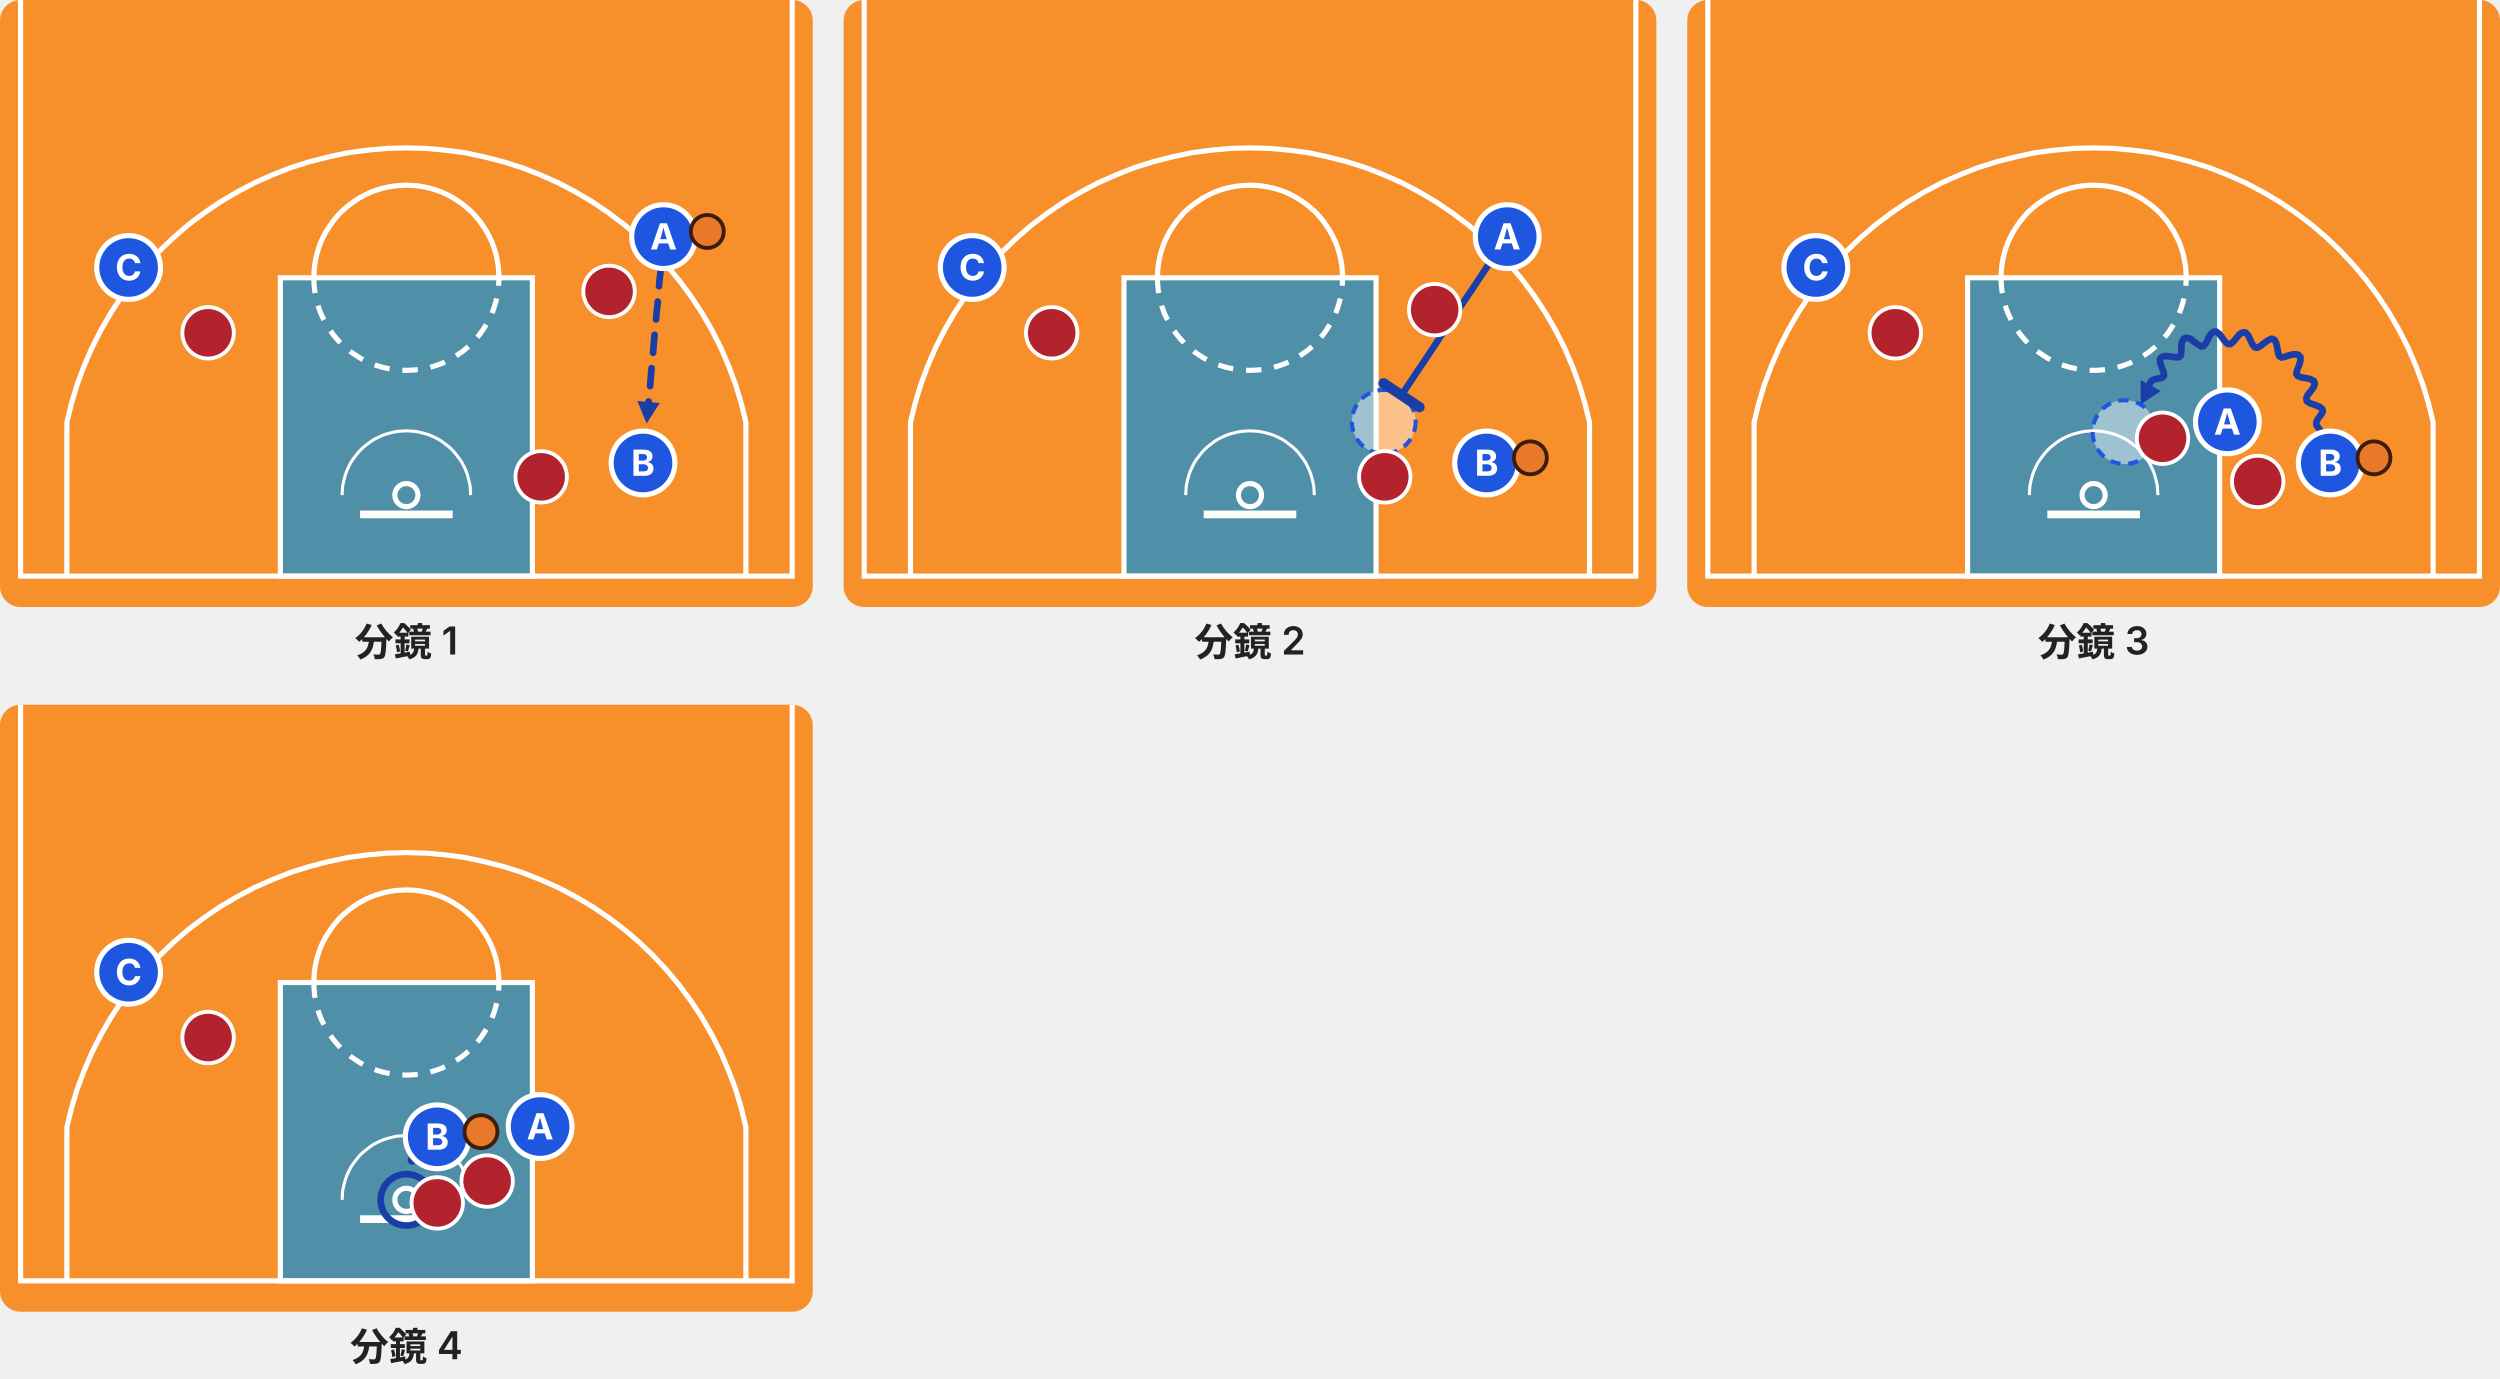
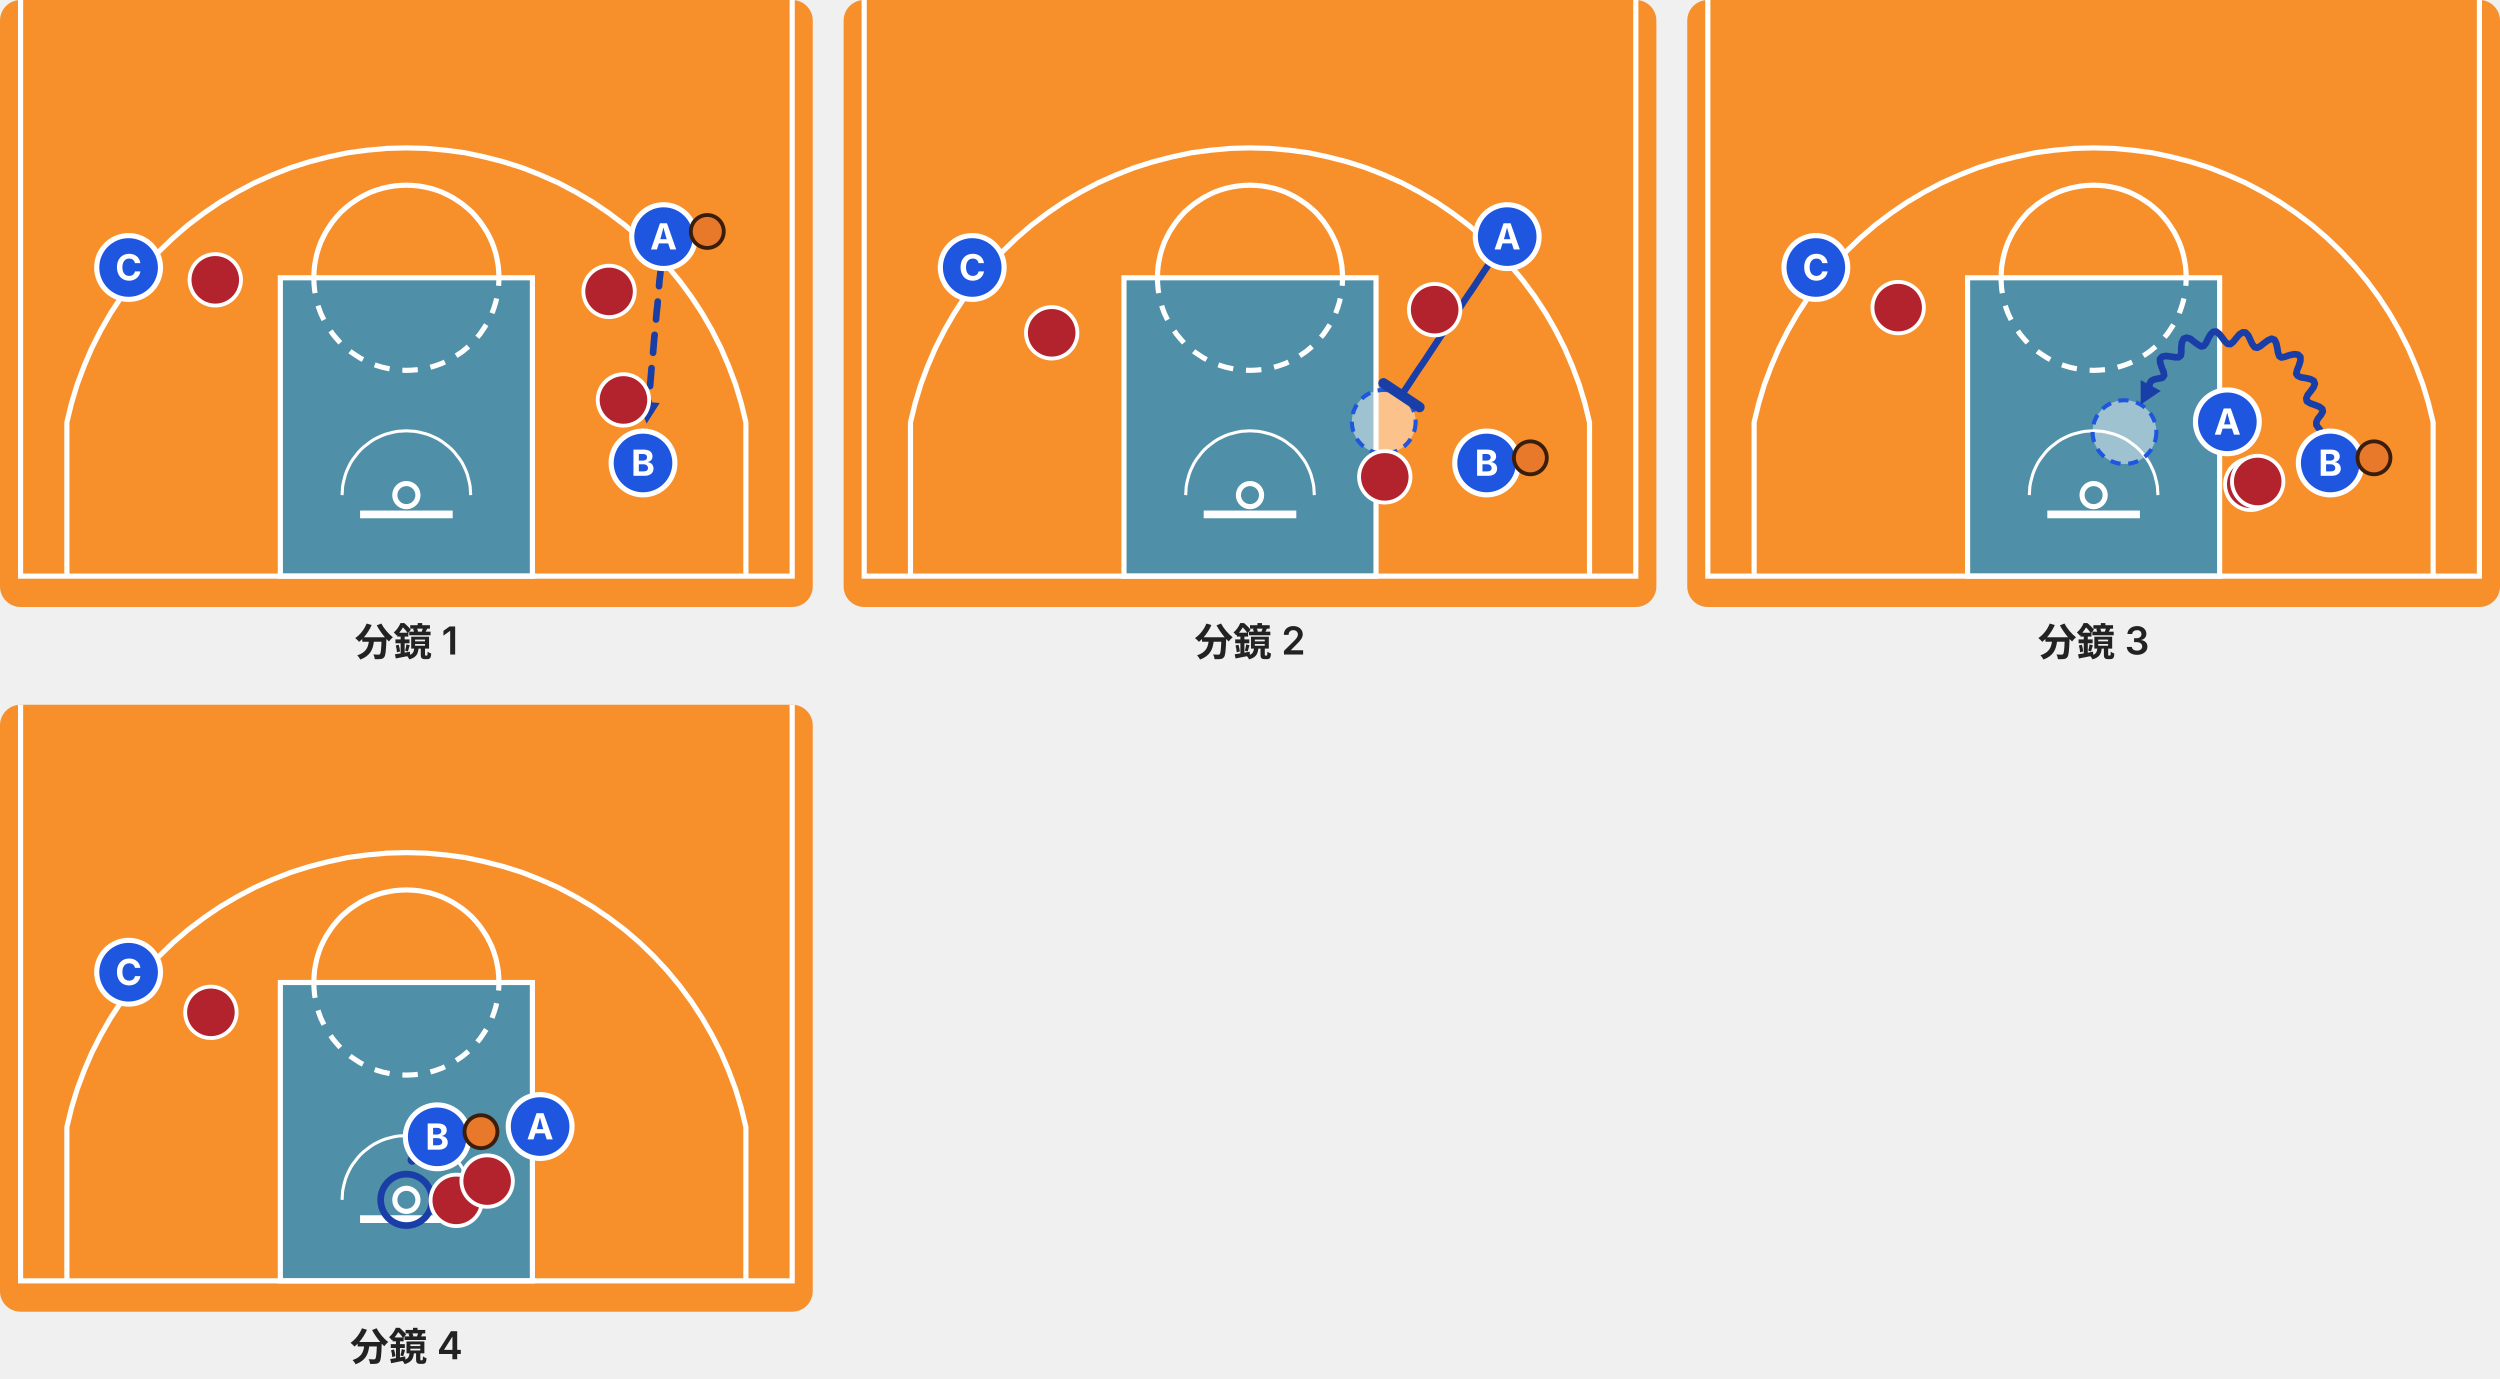
<svg xmlns="http://www.w3.org/2000/svg" viewBox="0 0 972.0 536.0" width="972.0" height="536.0" font-family="-apple-system, 'PingFang TC', 'Noto Sans TC', sans-serif">
  <g transform="translate(0,0)">
    <rect width="316.0" height="236.0" rx="8" fill="#f7902b" />
    <rect x="109.0" y="108.0" width="98.0" height="116.0" fill="#4f8fa8" stroke="#ffffff" stroke-width="2" />
    <polyline points="8.0,0.0 8.0,224.0 308.0,224.0 308.0,0.0" fill="none" stroke="#ffffff" stroke-width="2" />
    <polyline points="194.0,108.0 193.9,105.6 193.7,103.3 193.3,101.0 192.8,98.7 192.1,96.4 191.3,94.2 190.3,92.1 189.2,90.0 187.9,88.0 186.6,86.1 185.1,84.3 183.5,82.5 181.7,80.9 179.9,79.4 178.0,78.1 176.0,76.8 173.9,75.7 171.8,74.7 169.6,73.9 167.3,73.2 165.0,72.7 162.7,72.3 160.4,72.1 158.0,72.0 155.6,72.1 153.3,72.3 151.0,72.7 148.7,73.2 146.4,73.9 144.2,74.7 142.1,75.7 140.0,76.8 138.0,78.1 136.1,79.4 134.3,80.9 132.5,82.5 130.9,84.3 129.4,86.1 128.1,88.0 126.8,90.0 125.7,92.1 124.7,94.2 123.9,96.4 123.2,98.7 122.7,101.0 122.3,103.3 122.1,105.6 122.0,108.0" fill="none" stroke="#ffffff" stroke-width="2" />
    <polyline points="122.0,108.0 122.1,110.4 122.3,112.7 122.7,115.0 123.2,117.3 123.9,119.6 124.7,121.8 125.7,123.9 126.8,126.0 128.1,128.0 129.4,129.9 130.9,131.7 132.5,133.5 134.3,135.1 136.1,136.6 138.0,137.9 140.0,139.2 142.1,140.3 144.2,141.3 146.4,142.1 148.7,142.8 151.0,143.3 153.3,143.7 155.6,143.9 158.0,144.0 160.4,143.9 162.7,143.7 165.0,143.3 167.3,142.8 169.6,142.1 171.8,141.3 173.9,140.3 176.0,139.2 178.0,137.9 179.9,136.6 181.7,135.1 183.5,133.5 185.1,131.7 186.6,129.9 187.9,128.0 189.2,126.0 190.3,123.9 191.3,121.8 192.1,119.6 192.8,117.3 193.3,115.0 193.7,112.7 193.9,110.4 194.0,108.0" fill="none" stroke="#ffffff" stroke-width="2" stroke-dasharray="6 5" />
    <polyline points="290.0,224.0 290.0,164.2 288.2,156.8 286.0,149.5 283.3,142.3 280.3,135.3 276.8,128.4 273.0,121.8 268.8,115.4 264.3,109.3 259.4,103.4 254.2,97.8 248.7,92.5 242.9,87.5 236.8,82.9 230.5,78.6 223.9,74.7 217.1,71.1 210.1,68.0 203.0,65.2 195.7,62.9 188.3,61.0 180.8,59.4 173.3,58.4 165.6,57.7 158.0,57.5 150.4,57.7 142.7,58.4 135.2,59.4 127.7,61.0 120.3,62.9 113.0,65.2 105.9,68.0 98.9,71.1 92.1,74.7 85.5,78.6 79.2,82.9 73.1,87.5 67.3,92.5 61.8,97.8 56.6,103.4 51.7,109.3 47.2,115.4 43.0,121.8 39.2,128.4 35.7,135.3 32.7,142.3 30.0,149.5 27.8,156.8 26.0,164.2 26.0,224.0" fill="none" stroke="#ffffff" stroke-width="2" />
    <polyline points="183.0,192.5 182.9,190.9 182.8,189.2 182.5,187.6 182.1,186.0 181.7,184.5 181.1,182.9 180.4,181.4 179.7,180.0 178.8,178.6 177.8,177.3 176.8,176.0 175.7,174.8 174.5,173.7 173.2,172.7 171.9,171.7 170.5,170.8 169.1,170.1 167.6,169.4 166.0,168.8 164.5,168.4 162.9,168.0 161.3,167.7 159.6,167.6 158.0,167.5 156.4,167.6 154.7,167.7 153.1,168.0 151.5,168.4 150.0,168.8 148.4,169.4 146.9,170.1 145.5,170.8 144.1,171.7 142.8,172.7 141.5,173.7 140.3,174.8 139.2,176.0 138.2,177.3 137.2,178.6 136.3,180.0 135.6,181.4 134.9,182.9 134.3,184.5 133.9,186.0 133.5,187.6 133.2,189.2 133.1,190.9 133.0,192.5" fill="none" stroke="#ffffff" stroke-width="1.2" />
    <line x1="140.0" y1="200.0" x2="176.0" y2="200.0" stroke="#ffffff" stroke-width="3" />
    <circle cx="158.0" cy="192.5" r="4.5" fill="none" stroke="#ffffff" stroke-width="2" />
    <polyline points="256.9,104.3 256.7,106.7 256.4,109.1 256.2,111.6 256.0,114.0 255.8,116.4 255.6,118.9 255.3,121.3 255.1,123.8 254.9,126.2 254.7,128.7 254.4,131.1 254.2,133.6 254.0,136.0 253.8,138.4 253.6,140.9 253.3,143.3 253.1,145.8 252.9,148.2 252.7,150.7 252.4,153.1 252.2,155.6 252.0,157.9" fill="none" stroke="#1a3ea8" stroke-width="2.6" stroke-linecap="round" stroke-linejoin="round" stroke-dasharray="7 6" />
    <polygon points="251.4,164.7 256.5,156.7 247.8,155.9" fill="#1a3ea8" />
    <circle cx="236.8" cy="113.3" r="10.0" fill="#b3232d" stroke="#fff" stroke-width="1.5" />
-     <circle cx="210.4" cy="185.4" r="10.0" fill="#b3232d" stroke="#fff" stroke-width="1.5" />
-     <circle cx="80.9" cy="129.4" r="10.0" fill="#b3232d" stroke="#fff" stroke-width="1.5" />
+     <circle cx="242.4" cy="155.5" r="10.0" fill="#b3232d" stroke="#fff" stroke-width="1.5" />
+     <circle cx="83.7" cy="108.8" r="10.0" fill="#b3232d" stroke="#fff" stroke-width="1.5" />
    <circle cx="258.0" cy="92.0" r="12.4" fill="#1f56e0" stroke="#fff" stroke-width="2" />
    <text x="258.0" y="97.0" font-size="14" font-weight="700" fill="#fff" text-anchor="middle">A</text>
    <circle cx="250.0" cy="180.0" r="12.4" fill="#1f56e0" stroke="#fff" stroke-width="2" />
    <text x="250.0" y="185.0" font-size="14" font-weight="700" fill="#fff" text-anchor="middle">B</text>
    <circle cx="50.0" cy="104.0" r="12.4" fill="#1f56e0" stroke="#fff" stroke-width="2" />
    <text x="50.0" y="109.0" font-size="14" font-weight="700" fill="#fff" text-anchor="middle">C</text>
    <circle cx="275.0" cy="90.0" r="6.4" fill="#e8782a" stroke="#3b1d0b" stroke-width="1.5" />
    <text x="158.0" y="255.0" font-size="15" font-weight="600" fill="#222" text-anchor="middle">分鏡 1</text>
  </g>
  <g transform="translate(328,0)">
    <rect width="316.0" height="236.0" rx="8" fill="#f7902b" />
    <rect x="109.0" y="108.0" width="98.0" height="116.0" fill="#4f8fa8" stroke="#ffffff" stroke-width="2" />
    <polyline points="8.0,0.0 8.0,224.0 308.0,224.0 308.0,0.0" fill="none" stroke="#ffffff" stroke-width="2" />
    <polyline points="194.0,108.0 193.9,105.6 193.7,103.3 193.3,101.0 192.8,98.7 192.1,96.4 191.3,94.2 190.3,92.1 189.2,90.0 187.9,88.0 186.6,86.1 185.1,84.3 183.5,82.5 181.7,80.9 179.9,79.4 178.0,78.1 176.0,76.8 173.9,75.7 171.8,74.7 169.6,73.9 167.3,73.2 165.0,72.7 162.7,72.3 160.4,72.1 158.0,72.0 155.6,72.1 153.3,72.3 151.0,72.7 148.7,73.2 146.4,73.9 144.2,74.7 142.1,75.7 140.0,76.8 138.0,78.1 136.1,79.4 134.3,80.9 132.5,82.5 130.9,84.3 129.4,86.1 128.1,88.0 126.8,90.0 125.7,92.1 124.7,94.2 123.9,96.4 123.2,98.7 122.7,101.0 122.3,103.3 122.1,105.6 122.0,108.0" fill="none" stroke="#ffffff" stroke-width="2" />
    <polyline points="122.0,108.0 122.1,110.4 122.3,112.7 122.7,115.0 123.2,117.3 123.9,119.6 124.7,121.8 125.7,123.9 126.8,126.0 128.1,128.0 129.4,129.9 130.9,131.7 132.5,133.5 134.3,135.1 136.1,136.6 138.0,137.9 140.0,139.2 142.1,140.3 144.2,141.3 146.4,142.1 148.7,142.8 151.0,143.3 153.3,143.7 155.6,143.9 158.0,144.0 160.4,143.9 162.7,143.7 165.0,143.3 167.3,142.8 169.6,142.1 171.8,141.3 173.9,140.3 176.0,139.2 178.0,137.9 179.9,136.6 181.7,135.1 183.5,133.5 185.1,131.7 186.6,129.9 187.9,128.0 189.2,126.0 190.3,123.9 191.3,121.8 192.1,119.6 192.8,117.3 193.3,115.0 193.7,112.7 193.9,110.4 194.0,108.0" fill="none" stroke="#ffffff" stroke-width="2" stroke-dasharray="6 5" />
    <polyline points="290.0,224.0 290.0,164.2 288.2,156.8 286.0,149.5 283.3,142.3 280.3,135.3 276.8,128.4 273.0,121.8 268.8,115.4 264.3,109.3 259.4,103.4 254.2,97.8 248.7,92.5 242.9,87.5 236.8,82.9 230.5,78.6 223.9,74.7 217.1,71.1 210.1,68.0 203.0,65.2 195.7,62.9 188.3,61.0 180.8,59.4 173.3,58.4 165.6,57.7 158.0,57.5 150.4,57.7 142.7,58.4 135.2,59.4 127.7,61.0 120.3,62.9 113.0,65.2 105.9,68.0 98.9,71.1 92.1,74.7 85.5,78.6 79.2,82.9 73.1,87.5 67.3,92.5 61.8,97.8 56.6,103.4 51.7,109.3 47.2,115.4 43.0,121.8 39.2,128.4 35.7,135.3 32.7,142.3 30.0,149.5 27.8,156.8 26.0,164.2 26.0,224.0" fill="none" stroke="#ffffff" stroke-width="2" />
    <polyline points="183.0,192.5 182.9,190.9 182.8,189.2 182.5,187.6 182.1,186.0 181.7,184.5 181.1,182.9 180.4,181.4 179.7,180.0 178.8,178.6 177.8,177.3 176.8,176.0 175.7,174.8 174.5,173.7 173.2,172.7 171.9,171.7 170.5,170.8 169.1,170.1 167.6,169.4 166.0,168.8 164.5,168.4 162.9,168.0 161.3,167.7 159.6,167.6 158.0,167.5 156.4,167.6 154.7,167.7 153.1,168.0 151.5,168.4 150.0,168.8 148.4,169.4 146.9,170.1 145.5,170.8 144.1,171.7 142.8,172.7 141.5,173.7 140.3,174.8 139.2,176.0 138.2,177.3 137.2,178.6 136.3,180.0 135.6,181.4 134.9,182.9 134.3,184.5 133.9,186.0 133.5,187.6 133.2,189.2 133.1,190.9 133.0,192.5" fill="none" stroke="#ffffff" stroke-width="1.2" />
    <line x1="140.0" y1="200.0" x2="176.0" y2="200.0" stroke="#ffffff" stroke-width="3" />
    <circle cx="158.0" cy="192.5" r="4.5" fill="none" stroke="#ffffff" stroke-width="2" />
    <circle cx="210.0" cy="164.0" r="12.4" fill="#ffffff" fill-opacity="0.45" stroke="#1f56e0" stroke-width="1.6" stroke-dasharray="4 3" />
    <polyline points="251.1,102.3 249.8,104.3 248.4,106.4 247.0,108.5 245.7,110.5 244.3,112.6 242.9,114.6 241.5,116.7 240.2,118.7 238.8,120.8 237.4,122.9 236.1,124.9 234.7,127.0 233.3,129.0 231.9,131.1 230.6,133.1 229.2,135.2 227.8,137.3 226.5,139.3 225.1,141.4 223.7,143.4 222.3,145.5 221.0,147.5 219.6,149.6 218.2,151.7 216.9,153.7" fill="none" stroke="#1a3ea8" stroke-width="2.6" stroke-linecap="round" stroke-linejoin="round" />
    <line x1="223.9" y1="158.3" x2="209.9" y2="149.0" stroke="#1a3ea8" stroke-width="4" stroke-linecap="round" />
    <circle cx="229.8" cy="120.4" r="10.0" fill="#b3232d" stroke="#fff" stroke-width="1.5" />
    <circle cx="210.4" cy="185.4" r="10.0" fill="#b3232d" stroke="#fff" stroke-width="1.5" />
    <circle cx="80.9" cy="129.4" r="10.0" fill="#b3232d" stroke="#fff" stroke-width="1.5" />
    <circle cx="258.0" cy="92.0" r="12.4" fill="#1f56e0" stroke="#fff" stroke-width="2" />
    <text x="258.0" y="97.0" font-size="14" font-weight="700" fill="#fff" text-anchor="middle">A</text>
    <circle cx="250.0" cy="180.0" r="12.4" fill="#1f56e0" stroke="#fff" stroke-width="2" />
    <text x="250.0" y="185.0" font-size="14" font-weight="700" fill="#fff" text-anchor="middle">B</text>
    <circle cx="50.0" cy="104.0" r="12.4" fill="#1f56e0" stroke="#fff" stroke-width="2" />
    <text x="50.0" y="109.0" font-size="14" font-weight="700" fill="#fff" text-anchor="middle">C</text>
    <circle cx="267.0" cy="178.0" r="6.4" fill="#e8782a" stroke="#3b1d0b" stroke-width="1.5" />
    <text x="158.0" y="255.0" font-size="15" font-weight="600" fill="#222" text-anchor="middle">分鏡 2</text>
  </g>
  <g transform="translate(656,0)">
    <rect width="316.0" height="236.0" rx="8" fill="#f7902b" />
    <rect x="109.0" y="108.0" width="98.0" height="116.0" fill="#4f8fa8" stroke="#ffffff" stroke-width="2" />
    <polyline points="8.0,0.0 8.0,224.0 308.0,224.0 308.0,0.0" fill="none" stroke="#ffffff" stroke-width="2" />
    <polyline points="194.0,108.0 193.9,105.6 193.7,103.3 193.3,101.0 192.8,98.7 192.1,96.4 191.3,94.2 190.3,92.1 189.2,90.0 187.9,88.0 186.6,86.1 185.1,84.3 183.5,82.5 181.7,80.9 179.9,79.4 178.0,78.1 176.0,76.8 173.9,75.7 171.8,74.7 169.6,73.9 167.3,73.2 165.0,72.7 162.7,72.3 160.4,72.1 158.0,72.0 155.6,72.1 153.3,72.3 151.0,72.7 148.7,73.2 146.4,73.9 144.2,74.7 142.1,75.7 140.0,76.8 138.0,78.1 136.1,79.4 134.3,80.9 132.5,82.5 130.9,84.3 129.4,86.1 128.1,88.0 126.8,90.0 125.7,92.1 124.7,94.2 123.9,96.4 123.2,98.7 122.7,101.0 122.3,103.3 122.1,105.6 122.0,108.0" fill="none" stroke="#ffffff" stroke-width="2" />
    <polyline points="122.0,108.0 122.1,110.4 122.3,112.7 122.7,115.0 123.2,117.3 123.9,119.6 124.7,121.8 125.7,123.9 126.8,126.0 128.1,128.0 129.4,129.9 130.9,131.7 132.5,133.5 134.3,135.1 136.1,136.6 138.0,137.9 140.0,139.2 142.1,140.3 144.2,141.3 146.4,142.1 148.7,142.8 151.0,143.3 153.3,143.7 155.6,143.9 158.0,144.0 160.4,143.9 162.7,143.7 165.0,143.3 167.3,142.8 169.6,142.1 171.8,141.3 173.9,140.3 176.0,139.2 178.0,137.9 179.9,136.6 181.7,135.1 183.5,133.5 185.1,131.7 186.6,129.9 187.9,128.0 189.2,126.0 190.3,123.9 191.3,121.8 192.1,119.6 192.8,117.3 193.3,115.0 193.7,112.7 193.9,110.4 194.0,108.0" fill="none" stroke="#ffffff" stroke-width="2" stroke-dasharray="6 5" />
    <polyline points="290.0,224.0 290.0,164.2 288.2,156.8 286.0,149.5 283.3,142.3 280.3,135.3 276.8,128.4 273.0,121.8 268.8,115.4 264.3,109.3 259.4,103.4 254.2,97.8 248.7,92.5 242.9,87.5 236.8,82.9 230.5,78.6 223.9,74.7 217.1,71.1 210.1,68.0 203.0,65.2 195.7,62.9 188.3,61.0 180.8,59.4 173.3,58.4 165.6,57.7 158.0,57.5 150.4,57.7 142.7,58.4 135.2,59.4 127.7,61.0 120.3,62.9 113.0,65.2 105.9,68.0 98.9,71.1 92.1,74.7 85.5,78.6 79.2,82.9 73.1,87.5 67.3,92.5 61.8,97.8 56.6,103.4 51.7,109.3 47.2,115.4 43.0,121.8 39.2,128.4 35.7,135.3 32.7,142.3 30.0,149.5 27.8,156.8 26.0,164.2 26.0,224.0" fill="none" stroke="#ffffff" stroke-width="2" />
    <polyline points="183.0,192.5 182.9,190.9 182.8,189.2 182.5,187.6 182.1,186.0 181.7,184.5 181.1,182.9 180.4,181.4 179.7,180.0 178.8,178.6 177.8,177.3 176.8,176.0 175.7,174.8 174.5,173.7 173.2,172.7 171.9,171.7 170.5,170.8 169.1,170.1 167.6,169.4 166.0,168.8 164.5,168.4 162.9,168.0 161.3,167.7 159.6,167.6 158.0,167.5 156.4,167.6 154.7,167.7 153.1,168.0 151.5,168.4 150.0,168.8 148.4,169.4 146.9,170.1 145.5,170.8 144.1,171.7 142.8,172.7 141.5,173.7 140.3,174.8 139.2,176.0 138.2,177.3 137.2,178.6 136.3,180.0 135.6,181.4 134.9,182.9 134.3,184.5 133.9,186.0 133.5,187.6 133.2,189.2 133.1,190.9 133.0,192.5" fill="none" stroke="#ffffff" stroke-width="1.2" />
    <line x1="140.0" y1="200.0" x2="176.0" y2="200.0" stroke="#ffffff" stroke-width="3" />
    <circle cx="158.0" cy="192.5" r="4.5" fill="none" stroke="#ffffff" stroke-width="2" />
    <circle cx="170.0" cy="168.0" r="12.4" fill="#ffffff" fill-opacity="0.45" stroke="#1f56e0" stroke-width="1.6" stroke-dasharray="4 3" />
    <polyline points="246.5,168.1 246.0,167.1 245.2,166.1 244.6,165.2 244.6,164.1 245.2,162.8 246.4,161.3 247.1,160.0 246.9,159.0 245.7,158.1 243.9,157.4 242.2,156.8 240.9,156.0 240.7,154.9 241.2,153.6 242.4,152.1 243.5,150.6 244.0,149.2 243.6,148.1 242.3,147.4 240.5,147.0 238.6,146.7 237.3,146.1 236.8,145.3 237.1,143.9 237.8,142.2 238.4,140.3 238.4,138.8 237.5,137.9 236.0,137.7 234.1,138.1 232.4,138.7 231.0,139.0 230.2,138.5 229.7,137.1 229.4,135.3 229.0,133.4 228.3,132.1 227.2,131.7 225.8,132.3 224.3,133.4 222.8,134.6 221.6,135.2 220.6,135.0 219.7,133.8 218.9,132.1 218.1,130.4 217.1,129.3 216.0,129.2 214.7,130.0 213.5,131.4 212.3,132.9 211.2,133.8 210.1,133.7 209.1,132.8 208.0,131.3 206.8,129.8 205.6,128.9 204.5,129.0 203.4,130.1 202.5,131.7 201.7,133.4 200.8,134.5 199.8,134.7 198.6,134.0 197.1,132.9 195.6,131.7 194.1,131.3 193.0,131.7 192.3,133.2 192.1,135.0 192.1,136.9 191.9,138.2 191.1,138.9 189.7,138.9 187.9,138.6 186.0,138.4 184.6,138.7 183.8,139.6 183.9,141.1 184.5,142.9 185.2,144.6 185.4,146.0 184.7,146.9 183.1,147.2 181.6,147.5 180.4,148.1 179.8,149.1 179.6,150.2 179.5,151.3" fill="none" stroke="#1a3ea8" stroke-width="2.6" stroke-linecap="round" stroke-linejoin="round" />
    <polygon points="176.3,157.3 184.1,152.0 176.3,147.8" fill="#1a3ea8" />
-     <circle cx="184.8" cy="170.4" r="10.0" fill="#b3232d" stroke="#fff" stroke-width="1.5" />
+     <circle cx="219.1" cy="188.3" r="10.0" fill="#b3232d" stroke="#fff" stroke-width="1.5" />
    <circle cx="221.8" cy="187.2" r="10.0" fill="#b3232d" stroke="#fff" stroke-width="1.5" />
-     <circle cx="80.9" cy="129.4" r="10.0" fill="#b3232d" stroke="#fff" stroke-width="1.5" />
+     <circle cx="82.0" cy="119.6" r="10.0" fill="#b3232d" stroke="#fff" stroke-width="1.5" />
    <circle cx="210.0" cy="164.0" r="12.4" fill="#1f56e0" stroke="#fff" stroke-width="2" />
    <text x="210.0" y="169.0" font-size="14" font-weight="700" fill="#fff" text-anchor="middle">A</text>
    <circle cx="250.0" cy="180.0" r="12.4" fill="#1f56e0" stroke="#fff" stroke-width="2" />
    <text x="250.0" y="185.0" font-size="14" font-weight="700" fill="#fff" text-anchor="middle">B</text>
    <circle cx="50.0" cy="104.0" r="12.4" fill="#1f56e0" stroke="#fff" stroke-width="2" />
    <text x="50.0" y="109.0" font-size="14" font-weight="700" fill="#fff" text-anchor="middle">C</text>
    <circle cx="267.0" cy="178.0" r="6.4" fill="#e8782a" stroke="#3b1d0b" stroke-width="1.5" />
    <text x="158.0" y="255.0" font-size="15" font-weight="600" fill="#222" text-anchor="middle">分鏡 3</text>
  </g>
  <g transform="translate(0,274)">
    <rect width="316.0" height="236.0" rx="8" fill="#f7902b" />
    <rect x="109.0" y="108.0" width="98.0" height="116.0" fill="#4f8fa8" stroke="#ffffff" stroke-width="2" />
    <polyline points="8.0,0.0 8.0,224.0 308.0,224.0 308.0,0.0" fill="none" stroke="#ffffff" stroke-width="2" />
    <polyline points="194.0,108.0 193.9,105.6 193.7,103.3 193.3,101.0 192.8,98.7 192.1,96.4 191.3,94.2 190.3,92.1 189.2,90.0 187.9,88.0 186.6,86.1 185.1,84.3 183.5,82.5 181.7,80.9 179.9,79.4 178.0,78.1 176.0,76.8 173.9,75.7 171.8,74.7 169.6,73.9 167.3,73.2 165.0,72.7 162.7,72.3 160.4,72.1 158.0,72.0 155.6,72.1 153.3,72.3 151.0,72.7 148.7,73.2 146.4,73.9 144.2,74.7 142.1,75.7 140.0,76.8 138.0,78.1 136.1,79.4 134.3,80.9 132.5,82.5 130.9,84.3 129.4,86.1 128.1,88.0 126.8,90.0 125.7,92.1 124.7,94.2 123.9,96.4 123.2,98.7 122.7,101.0 122.3,103.3 122.1,105.6 122.0,108.0" fill="none" stroke="#ffffff" stroke-width="2" />
    <polyline points="122.0,108.0 122.1,110.4 122.3,112.7 122.7,115.0 123.2,117.3 123.9,119.6 124.7,121.8 125.7,123.9 126.8,126.0 128.1,128.0 129.4,129.9 130.9,131.7 132.5,133.5 134.3,135.1 136.1,136.6 138.0,137.9 140.0,139.2 142.1,140.3 144.2,141.3 146.4,142.1 148.7,142.8 151.0,143.3 153.3,143.7 155.6,143.9 158.0,144.0 160.4,143.9 162.7,143.7 165.0,143.3 167.3,142.8 169.6,142.1 171.8,141.3 173.9,140.3 176.0,139.2 178.0,137.9 179.9,136.6 181.7,135.1 183.5,133.5 185.1,131.7 186.6,129.9 187.9,128.0 189.2,126.0 190.3,123.9 191.3,121.8 192.1,119.6 192.8,117.3 193.3,115.0 193.7,112.7 193.9,110.4 194.0,108.0" fill="none" stroke="#ffffff" stroke-width="2" stroke-dasharray="6 5" />
    <polyline points="290.0,224.0 290.0,164.2 288.2,156.8 286.0,149.5 283.3,142.3 280.3,135.3 276.8,128.4 273.0,121.8 268.8,115.4 264.3,109.3 259.4,103.4 254.2,97.8 248.7,92.5 242.9,87.5 236.8,82.9 230.5,78.6 223.9,74.7 217.1,71.1 210.1,68.0 203.0,65.2 195.7,62.9 188.3,61.0 180.8,59.4 173.3,58.4 165.6,57.7 158.0,57.5 150.4,57.7 142.7,58.4 135.2,59.4 127.7,61.0 120.3,62.9 113.0,65.2 105.9,68.0 98.9,71.1 92.1,74.7 85.5,78.6 79.2,82.9 73.1,87.5 67.3,92.5 61.8,97.8 56.6,103.4 51.7,109.3 47.2,115.4 43.0,121.8 39.2,128.4 35.7,135.3 32.7,142.3 30.0,149.5 27.8,156.8 26.0,164.2 26.0,224.0" fill="none" stroke="#ffffff" stroke-width="2" />
    <polyline points="183.0,192.5 182.9,190.9 182.8,189.2 182.5,187.6 182.1,186.0 181.7,184.5 181.1,182.9 180.4,181.4 179.7,180.0 178.8,178.6 177.8,177.3 176.8,176.0 175.7,174.8 174.5,173.7 173.2,172.7 171.9,171.7 170.5,170.8 169.1,170.1 167.6,169.4 166.0,168.8 164.5,168.4 162.9,168.0 161.3,167.7 159.6,167.6 158.0,167.5 156.4,167.6 154.7,167.7 153.1,168.0 151.5,168.4 150.0,168.8 148.4,169.4 146.9,170.1 145.5,170.8 144.1,171.7 142.8,172.7 141.5,173.7 140.3,174.8 139.2,176.0 138.2,177.3 137.2,178.6 136.3,180.0 135.6,181.4 134.9,182.9 134.3,184.5 133.9,186.0 133.5,187.6 133.2,189.2 133.1,190.9 133.0,192.5" fill="none" stroke="#ffffff" stroke-width="1.2" />
    <line x1="140.0" y1="200.0" x2="176.0" y2="200.0" stroke="#ffffff" stroke-width="3" />
    <circle cx="158.0" cy="192.5" r="4.5" fill="none" stroke="#ffffff" stroke-width="2" />
    <polyline points="160.8,176.2 159.6,178.1 158.8,180.2 158.4,182.5" fill="none" stroke="#1a3ea8" stroke-width="3.6" stroke-linecap="round" stroke-linejoin="round" stroke-dasharray="1 6" />
    <circle cx="158.0" cy="192.5" r="10.0" fill="none" stroke="#1a3ea8" stroke-width="2.6" />
-     <circle cx="170.0" cy="193.7" r="10.0" fill="#b3232d" stroke="#fff" stroke-width="1.5" />
+     <circle cx="177.4" cy="192.7" r="10.0" fill="#b3232d" stroke="#fff" stroke-width="1.5" />
    <circle cx="189.4" cy="185.2" r="10.0" fill="#b3232d" stroke="#fff" stroke-width="1.5" />
-     <circle cx="80.9" cy="129.4" r="10.0" fill="#b3232d" stroke="#fff" stroke-width="1.5" />
+     <circle cx="82.0" cy="119.6" r="10.0" fill="#b3232d" stroke="#fff" stroke-width="1.5" />
    <circle cx="210.0" cy="164.0" r="12.4" fill="#1f56e0" stroke="#fff" stroke-width="2" />
    <text x="210.0" y="169.0" font-size="14" font-weight="700" fill="#fff" text-anchor="middle">A</text>
    <circle cx="170.0" cy="168.0" r="12.4" fill="#1f56e0" stroke="#fff" stroke-width="2" />
    <text x="170.0" y="173.0" font-size="14" font-weight="700" fill="#fff" text-anchor="middle">B</text>
    <circle cx="50.0" cy="104.0" r="12.4" fill="#1f56e0" stroke="#fff" stroke-width="2" />
    <text x="50.0" y="109.0" font-size="14" font-weight="700" fill="#fff" text-anchor="middle">C</text>
    <circle cx="187.0" cy="166.0" r="6.4" fill="#e8782a" stroke="#3b1d0b" stroke-width="1.5" />
    <text x="158.0" y="255.0" font-size="15" font-weight="600" fill="#222" text-anchor="middle">分鏡 4</text>
  </g>
</svg>
